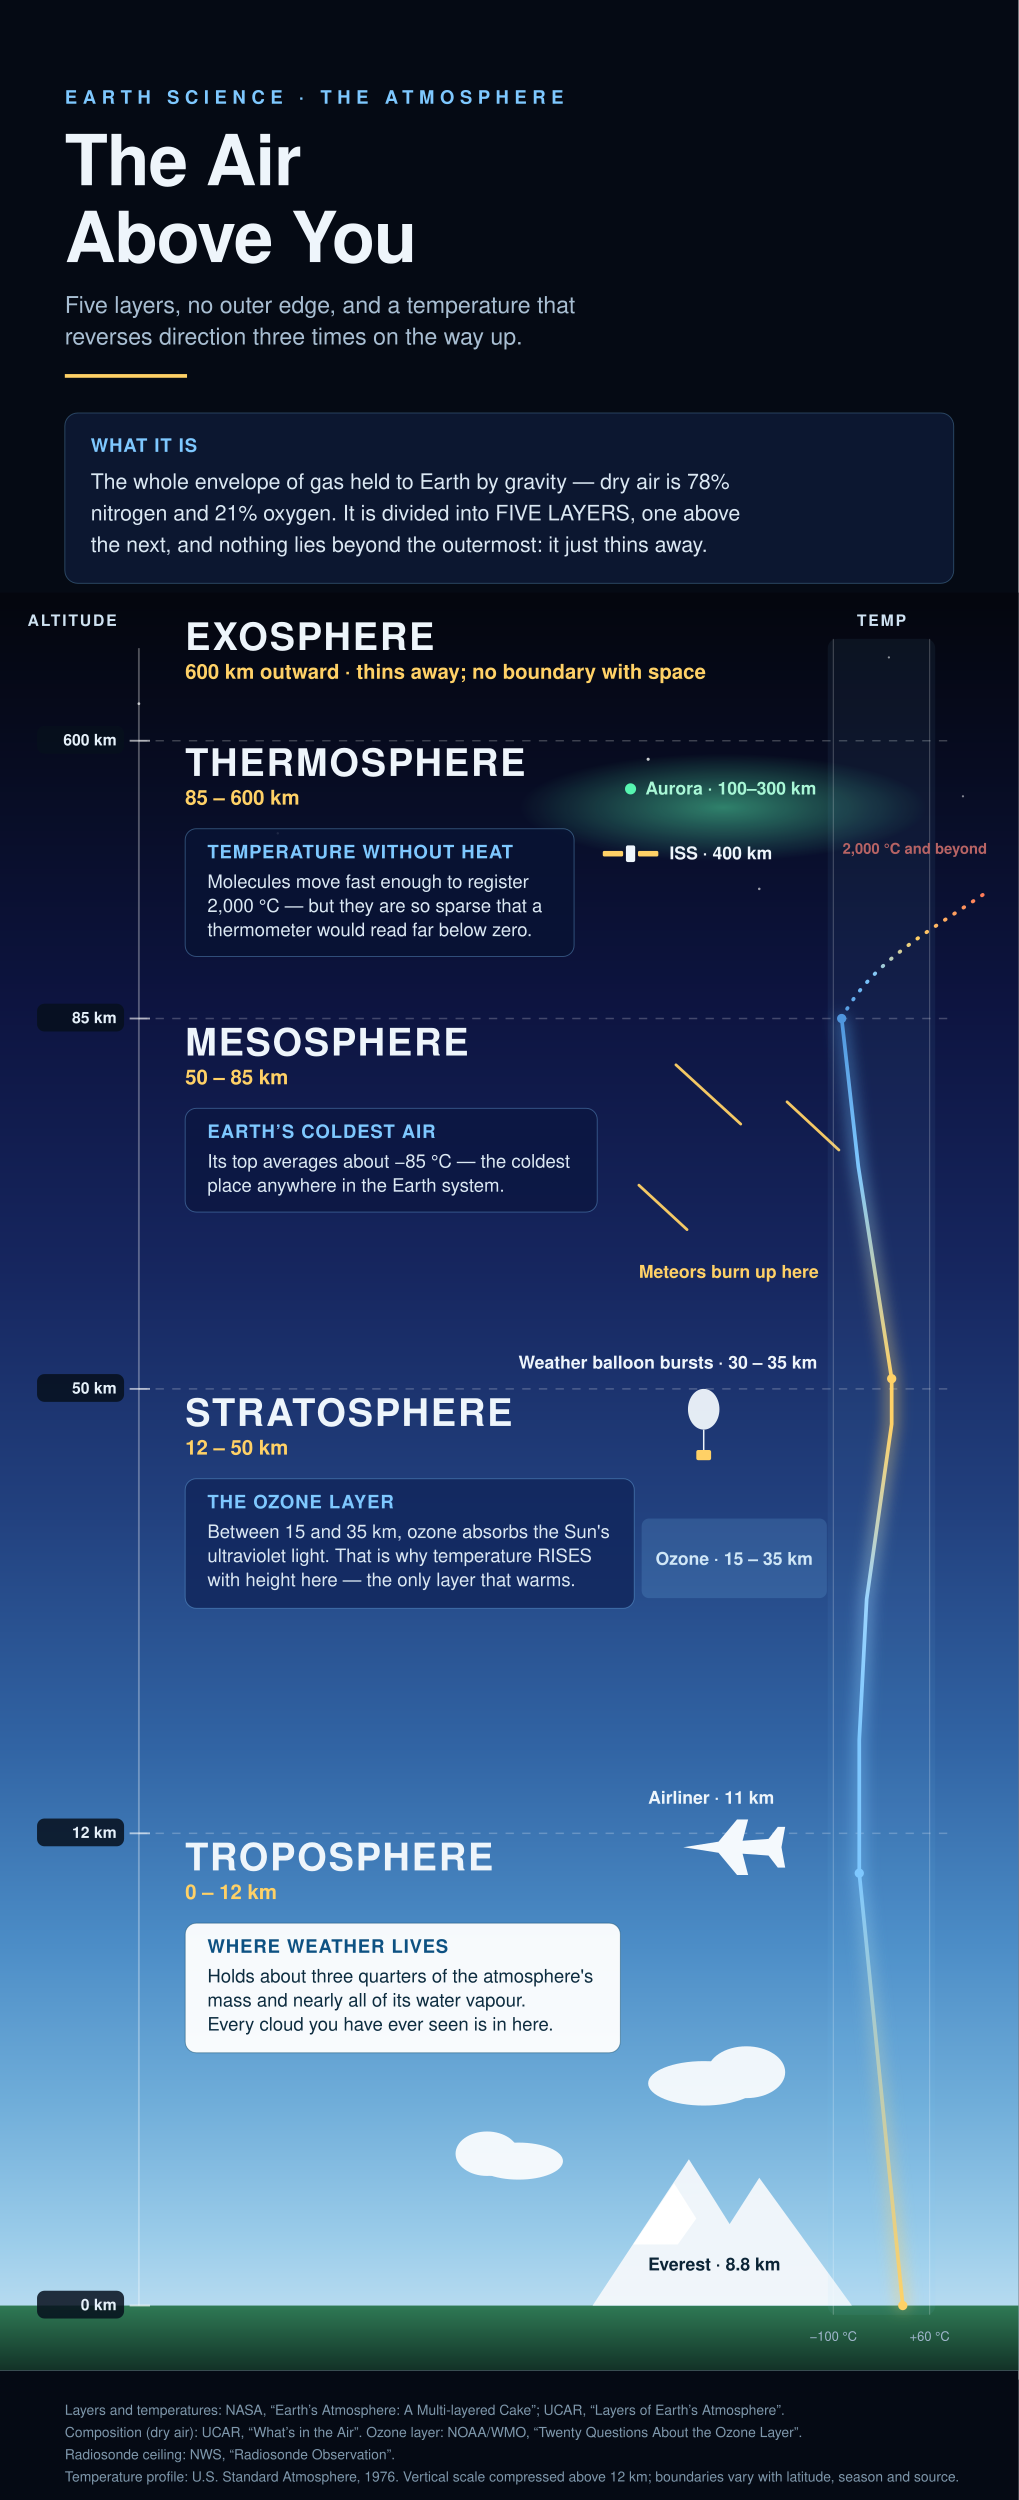
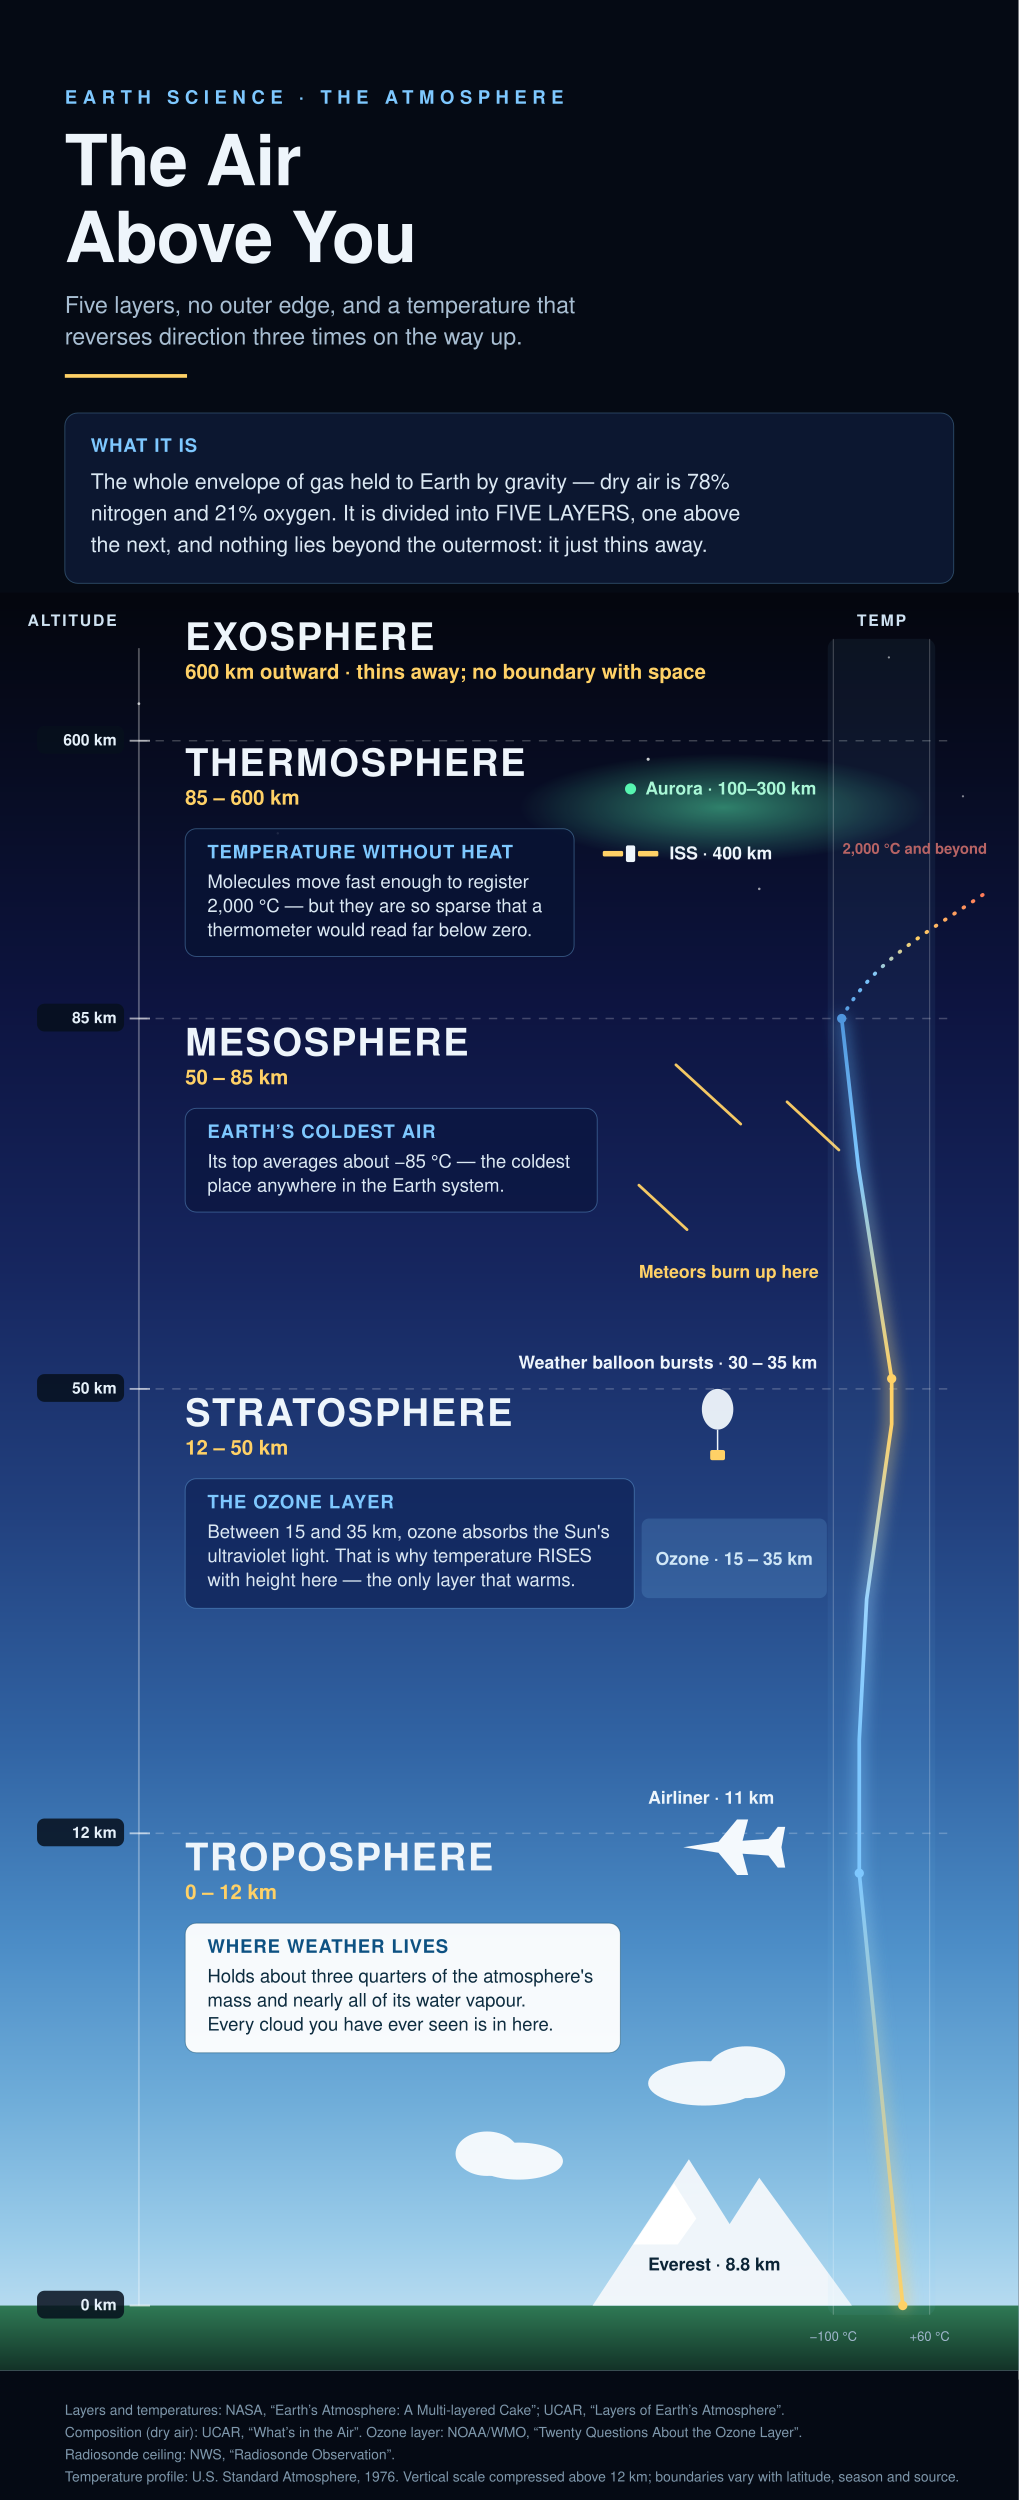
<svg xmlns="http://www.w3.org/2000/svg" width="1100" height="2700" viewBox="0 0 1100 2700">
  <defs>
    <linearGradient id="sky" x1="0" y1="0" x2="0" y2="1">
      <stop offset="0" stop-color="#04060e" />
      <stop offset="0.1" stop-color="#070c22" />
      <stop offset="0.23" stop-color="#0d1440" />
      <stop offset="0.38" stop-color="#16265f" />
      <stop offset="0.52" stop-color="#22417f" />
      <stop offset="0.65" stop-color="#3164a4" />
      <stop offset="0.76" stop-color="#4b8cc6" />
      <stop offset="0.85" stop-color="#6fadd9" />
      <stop offset="0.93" stop-color="#9ccdea" />
      <stop offset="1" stop-color="#cfe8f6" />
    </linearGradient>
    <linearGradient id="ground" x1="0" y1="0" x2="0" y2="1">
      <stop offset="0" stop-color="#2f7a55" />
      <stop offset="1" stop-color="#123227" />
    </linearGradient>
    <radialGradient id="aurora" cx="0.5" cy="0.5" r="0.5">
      <stop offset="0" stop-color="#57f5b0" stop-opacity="0.5" />
      <stop offset="1" stop-color="#57f5b0" stop-opacity="0" />
    </radialGradient>
    <linearGradient id="prof" x1="0" y1="1" x2="0" y2="0">
      <stop offset="0" stop-color="#ffd166" />
      <stop offset="0.336" stop-color="#7ec8ff" />
      <stop offset="0.44" stop-color="#7ec8ff" />
      <stop offset="0.549" stop-color="#9ad4ff" />
      <stop offset="0.685" stop-color="#ffd166" />
      <stop offset="0.72" stop-color="#ffd166" />
      <stop offset="0.885" stop-color="#7ec8ff" />
      <stop offset="1" stop-color="#4f96dd" />
    </linearGradient>
    <linearGradient id="profhot" x1="0" y1="1" x2="1" y2="0">
      <stop offset="0" stop-color="#4f96dd" />
      <stop offset="0.28" stop-color="#7ec8ff" />
      <stop offset="0.58" stop-color="#ffd166" />
      <stop offset="1" stop-color="#ff7a59" />
    </linearGradient>
    <filter id="soft" x="-60%" y="-60%" width="220%" height="220%">
      <feGaussianBlur stdDeviation="8" />
    </filter>
    <style>
      text { font-family:"Helvetica Neue", Helvetica, Arial, sans-serif; fill:#eef5fb; }
      .kicker  { font-size:20px; letter-spacing:6px; fill:#7ec8ff; font-weight:700; }
      .title   { font-size:76px; font-weight:800; letter-spacing:-1px; }
      .sub     { font-size:25px; fill:#a8bed2; }
      .sect    { font-size:32px; font-weight:800; letter-spacing:2px; }
      .layer   { font-size:41px; font-weight:800; letter-spacing:2px; }
      .alt     { font-size:22px; font-weight:700; fill:#ffd166; }
      .fact    { font-size:20px; fill:#dbe8f3; }
      .facthd  { font-size:20px; font-weight:800; letter-spacing:1px; }
      .lede    { font-size:23px; fill:#dbe8f3; }
      .axis    { font-size:17px; font-weight:700; fill:#e6f1fa; }
      .caxis   { font-size:17px; fill:#9fb6cc; }
      .obj     { font-size:19px; font-weight:600; }
      .small   { font-size:16px; fill:#8fa8bf; }
      .cite    { font-size:15px; fill:#7e97ab; }
      .tempnum { font-size:18px; font-weight:700; }
    </style>
  </defs>
  <rect width="1100" height="2700" fill="#050a14" />
  <rect y="640" width="1100" height="1920" fill="url(#sky)" />
  <rect y="2490" width="1100" height="70" fill="url(#ground)" />
  <g fill="#ffffff">
    <circle cx="150" cy="760" r="1.5" opacity=".7" />
    <circle cx="420" cy="700" r="1.1" opacity=".5" />
    <circle cx="700" cy="820" r="1.7" opacity=".8" />
    <circle cx="960" cy="710" r="1.2" opacity=".55" />
    <circle cx="300" cy="900" r="1.3" opacity=".5" />
    <circle cx="820" cy="960" r="1.4" opacity=".6" />
    <circle cx="1040" cy="860" r="1.2" opacity=".5" />
    <circle cx="560" cy="1010" r="1.1" opacity=".45" />
  </g>
  <text class="kicker" x="70" y="112" style="white-space: pre;">EARTH SCIENCE · THE ATMOSPHERE</text>
  <text class="title" x="70" y="200" style="white-space: pre;">The Air</text>
  <text class="title" x="70" y="283" style="white-space: pre;">Above You</text>
  <text class="sub" x="70" y="338" style="white-space: pre;">Five layers, no outer edge, and a temperature that</text>
  <text class="sub" x="70" y="372" style="white-space: pre;">reverses direction three times on the way up.</text>
  <rect x="70" y="404" width="132" height="4" fill="#ffd166" />
  <g>
    <rect x="70" y="446" width="960" height="184" rx="14" fill="#0c1730" stroke="#7ec8ff" stroke-opacity=".3" />
    <text class="facthd" x="98" y="488" style="fill: rgb(126, 200, 255); white-space: pre;">WHAT IT IS</text>
    <text class="lede" x="98" y="528" style="white-space: pre;">The whole envelope of gas held to Earth by gravity — dry air is 78%</text>
    <text class="lede" x="98" y="562" style="white-space: pre;">nitrogen and 21% oxygen. It is divided into FIVE LAYERS, one above</text>
    <text class="lede" x="98" y="596" style="white-space: pre;">the next, and nothing lies beyond the outermost: it just thins away.</text>
  </g>
  <line x1="150" y1="700" x2="150" y2="2490" stroke="#ffffff" stroke-opacity=".3" stroke-width="2" />
  <g>
    <g>
      <line x1="140" y1="2490" x2="162" y2="2490" stroke="#fff" stroke-opacity=".6" stroke-width="2" />
      <rect x="40" y="2474" width="94" height="30" rx="8" fill="#06101d" fill-opacity=".85" />
      <text class="axis" x="126" y="2495" text-anchor="end" style="white-space: pre;">0 km</text>
    </g>
    <g>
      <line x1="140" y1="1980" x2="162" y2="1980" stroke="#fff" stroke-opacity=".6" stroke-width="2" />
      <rect x="40" y="1964" width="94" height="30" rx="8" fill="#06101d" fill-opacity=".85" />
      <text class="axis" x="126" y="1985" text-anchor="end" style="white-space: pre;">12 km</text>
    </g>
    <g>
      <line x1="140" y1="1500" x2="162" y2="1500" stroke="#fff" stroke-opacity=".6" stroke-width="2" />
      <rect x="40" y="1484" width="94" height="30" rx="8" fill="#06101d" fill-opacity=".85" />
      <text class="axis" x="126" y="1505" text-anchor="end" style="white-space: pre;">50 km</text>
    </g>
    <g>
      <line x1="140" y1="1100" x2="162" y2="1100" stroke="#fff" stroke-opacity=".6" stroke-width="2" />
      <rect x="40" y="1084" width="94" height="30" rx="8" fill="#06101d" fill-opacity=".85" />
      <text class="axis" x="126" y="1105" text-anchor="end" style="white-space: pre;">85 km</text>
    </g>
    <g>
      <line x1="140" y1="800" x2="162" y2="800" stroke="#fff" stroke-opacity=".6" stroke-width="2" />
      <rect x="40" y="784" width="94" height="30" rx="8" fill="#06101d" fill-opacity=".85" />
      <text class="axis" x="126" y="805" text-anchor="end" style="white-space: pre;">600 km</text>
    </g>
  </g>
  <text class="caxis" x="126" y="676" text-anchor="end" style="fill: rgb(207, 226, 242); font-weight: 700; letter-spacing: 2px; white-space: pre;">ALTITUDE</text>
  <g stroke="#ffffff" stroke-opacity=".22" stroke-dasharray="9 9" stroke-width="1.6">
    <line x1="150" y1="1980" x2="1030" y2="1980" />
    <line x1="150" y1="1500" x2="1030" y2="1500" />
    <line x1="150" y1="1100" x2="1030" y2="1100" />
    <line x1="150" y1="800" x2="1030" y2="800" />
  </g>
  <text class="layer" x="200" y="702" style="white-space: pre;">EXOSPHERE</text>
  <text class="alt" x="200" y="733" style="white-space: pre;">600 km outward · thins away; no boundary with space</text>
  <ellipse cx="781" cy="872" rx="220" ry="58" fill="url(#aurora)" />
  <text class="layer" x="200" y="838" style="white-space: pre;">THERMOSPHERE</text>
  <text class="alt" x="200" y="869" style="white-space: pre;">85 – 600 km</text>
  <g>
    <rect x="200" y="895" width="420" height="138" rx="12" fill="#081334" fill-opacity=".82" stroke="#7ec8ff" stroke-opacity=".35" />
    <text class="facthd" x="224" y="927" style="fill: rgb(126, 200, 255); white-space: pre;">TEMPERATURE WITHOUT HEAT</text>
    <text class="fact" x="224" y="959" style="white-space: pre;">Molecules move fast enough to register</text>
    <text class="fact" x="224" y="985" style="white-space: pre;">2,000 °C — but they are so sparse that a</text>
    <text class="fact" x="224" y="1011" style="white-space: pre;">thermometer would read far below zero.</text>
  </g>
  <g transform="matrix(1, 0, 0, 1, -19, -8)">
    <circle cx="700" cy="860" r="6" fill="#57f5b0" />
    <text class="obj" x="716" y="866" style="fill: rgb(169, 247, 214); white-space: pre;">Aurora · 100–300 km</text>
    <g transform="translate(700,930)">
      <rect x="-5" y="-9" width="10" height="18" rx="2" fill="#eef5fb" />
      <rect x="-30" y="-3" width="22" height="6" rx="1.5" fill="#ffd166" />
      <rect x="8" y="-3" width="22" height="6" rx="1.5" fill="#ffd166" />
    </g>
    <text class="obj" x="742" y="936" style="white-space: pre;">ISS · 400 km</text>
  </g>
  <text class="layer" x="200" y="1140" style="white-space: pre;">MESOSPHERE</text>
  <text class="alt" x="200" y="1171" style="white-space: pre;">50 – 85 km</text>
  <g>
    <rect x="200" y="1197" width="445" height="112" rx="12" fill="#0b1741" fill-opacity=".82" stroke="#7ec8ff" stroke-opacity=".35" />
    <text class="facthd" x="224" y="1229" style="fill: rgb(126, 200, 255); white-space: pre;">EARTH’S COLDEST AIR</text>
    <text class="fact" x="224" y="1261" style="white-space: pre;">Its top averages about −85 °C — the coldest</text>
    <text class="fact" x="224" y="1287" style="white-space: pre;">place anywhere in the Earth system.</text>
  </g>
  <g stroke="#ffd166" stroke-width="3" stroke-linecap="round" opacity=".95">
    <line x1="730" y1="1150" x2="800" y2="1214" />
    <line x1="850" y1="1190" x2="906" y2="1242" />
    <line x1="690" y1="1280" x2="742" y2="1328" />
  </g>
  <text class="obj" x="690" y="1380" style="fill: rgb(255, 209, 102); white-space: pre;">Meteors burn up here</text>
  <text class="layer" x="200" y="1540" style="white-space: pre;">STRATOSPHERE</text>
  <text class="alt" x="200" y="1571" style="white-space: pre;">12 – 50 km</text>
  <g>
    <rect x="200" y="1597" width="485" height="140" rx="12" fill="#10255a" fill-opacity=".82" stroke="#7ec8ff" stroke-opacity=".35" />
    <text class="facthd" x="224" y="1629" style="fill: rgb(126, 200, 255); white-space: pre;">THE OZONE LAYER</text>
    <text class="fact" x="224" y="1661" style="white-space: pre;">Between 15 and 35 km, ozone absorbs the Sun's</text>
    <text class="fact" x="224" y="1687" style="white-space: pre;">ultraviolet light. That is why temperature RISES</text>
    <text class="fact" x="224" y="1713" style="white-space: pre;">with height here — the only layer that warms.</text>
  </g>
  <rect x="693" y="1640" width="200" height="86" rx="8" fill="#7ec8ff" fill-opacity=".16" />
  <text class="obj" x="708" y="1690" style="fill: rgb(207, 231, 247); white-space: pre; font-size: 19px;">Ozone · 15 – 35 km</text>
  <g>
-     <ellipse cx="760" cy="1522" rx="17" ry="22" fill="#eef5fb" opacity=".95" />
-     <line x1="760" y1="1544" x2="760" y2="1566" stroke="#eef5fb" stroke-width="1.6" />
-     <rect x="752" y="1566" width="16" height="11" rx="2" fill="#ffd166" />
+     <ellipse cx="775" cy="1522" rx="17" ry="22" fill="#eef5fb" opacity=".95" />
+     <line x1="775" y1="1544" x2="775" y2="1566" stroke="#eef5fb" stroke-width="1.6" />
+     <rect x="767" y="1566" width="16" height="11" rx="2" fill="#ffd166" />
    <text class="obj" x="560" y="1478" style="white-space: pre;">Weather balloon bursts · 30 – 35 km</text>
  </g>
  <text class="layer" x="200" y="2020" style="white-space: pre;">TROPOSPHERE</text>
  <text class="alt" x="200" y="2051" style="white-space: pre;">0 – 12 km</text>
  <g>
    <rect x="200" y="2077" width="470" height="140" rx="12" fill="#ffffff" fill-opacity=".95" stroke="#0f4a6b" stroke-opacity=".5" />
    <text class="facthd" x="224" y="2109" style="fill: rgb(13, 81, 130); white-space: pre;">WHERE WEATHER LIVES</text>
    <text class="fact" x="224" y="2141" style="fill: rgb(13, 44, 63); white-space: pre;">Holds about three quarters of the atmosphere's</text>
    <text class="fact" x="224" y="2167" style="fill: rgb(13, 44, 63); white-space: pre;">mass and nearly all of its water vapour.</text>
    <text class="fact" x="224" y="2193" style="fill: rgb(13, 44, 63); white-space: pre;">Every cloud you have ever seen is in here.</text>
  </g>
  <g fill="#ffffff" opacity=".9">
    <ellipse cx="760" cy="2250" rx="60" ry="24" />
    <ellipse cx="806" cy="2238" rx="42" ry="28" />
    <ellipse cx="560" cy="2334" rx="48" ry="20" />
    <ellipse cx="526" cy="2326" rx="34" ry="24" />
  </g>
  <g>
    <g transform="translate(790,1995)">
      <path d="M -52 0 L -14 -6 L 6 -30 L 18 -30 L 12 -7 L 40 -9 L 50 -22 L 58 -22 L 54 0 L 58 22 L 50 22 L 40 9 L 12 7 L 18 30 L 6 30 L -14 6 Z" fill="#f4f9fd" />
    </g>
    <text class="obj" x="700" y="1948" style="white-space: pre;">Airliner · 11 km</text>
    <path d="M 640 2490 l 104 -158 l 44 70 l 32 -50 l 100 138 z" fill="#f2f7fb" opacity=".96" />
    <path d="M 684 2424 l 44 -66 l 24 38 l -20 28 z" fill="#ffffff" />
    <text class="obj" x="700" y="2452" style="fill: rgb(11, 36, 54); white-space: pre;">Everest · 8.8 km</text>
  </g>
  <rect x="894" y="690" width="116" height="1810" rx="10" fill="#7ec8ff" fill-opacity=".06" />
  <text class="caxis" x="952" y="676" text-anchor="middle" style="fill: rgb(207, 226, 242); font-weight: 700; letter-spacing: 2px; white-space: pre;">TEMP</text>
  <g stroke="#ffffff" stroke-opacity=".22" stroke-width="1.2">
    <line x1="900" y1="2500" x2="900" y2="690" />
    <line x1="1004" y1="2500" x2="1004" y2="690" />
  </g>
  <text class="caxis" x="900" y="2528" text-anchor="middle" style="font-size: 14px; white-space: pre;">−100 °C</text>
  <text class="caxis" x="1004" y="2528" text-anchor="middle" style="font-size: 14px; white-space: pre;">+60 °C</text>
  <path d="M 975 2490 L 928 2023 L 928 1879 L 936 1727 L 963 1538 L 963 1489 L 927 1260 L 909 1100" fill="none" stroke="url(#prof)" stroke-width="8" stroke-linejoin="round" stroke-linecap="round" filter="url(#soft)" opacity=".75" />
  <path d="M 975 2490 L 928 2023 L 928 1879 L 936 1727 L 963 1538 L 963 1489 L 927 1260 L 909 1100" fill="none" stroke="url(#prof)" stroke-width="4" stroke-linejoin="round" stroke-linecap="round" />
  <path d="M 909 1100 C 940 1040, 1000 1008, 1062 966" fill="none" stroke="url(#profhot)" stroke-width="4" stroke-linecap="round" stroke-dasharray="1 11" />
  <text class="tempnum" x="1066" y="922" text-anchor="end" style="fill: rgb(183, 99, 100); font-size: 16px; white-space: pre;">2,000 °C and beyond</text>
  <g>
    <circle cx="975" cy="2490" r="5" fill="#ffd166" />
    <circle cx="928" cy="2023" r="5" fill="#7ec8ff" />
    <circle cx="963" cy="1489" r="5" fill="#ffd166" />
    <circle cx="909" cy="1100" r="5" fill="#4f96dd" />
  </g>
  <rect y="2570" width="1100" height="130" fill="#050a14" />
  <text class="cite" x="70" y="2608" style="white-space: pre;">Layers and temperatures: NASA, “Earth’s Atmosphere: A Multi-layered Cake”; UCAR, “Layers of Earth’s Atmosphere”.</text>
  <text class="cite" x="70" y="2632" style="white-space: pre;">Composition (dry air): UCAR, “What’s in the Air”. Ozone layer: NOAA/WMO, “Twenty Questions About the Ozone Layer”.</text>
  <text class="cite" x="70" y="2656" style="white-space: pre;">Radiosonde ceiling: NWS, “Radiosonde Observation”.</text>
  <text class="cite" x="70" y="2680" style="white-space: pre;">Temperature profile: U.S. Standard Atmosphere, 1976. Vertical scale compressed above 12 km; boundaries vary with latitude, season and source.</text>
</svg>
